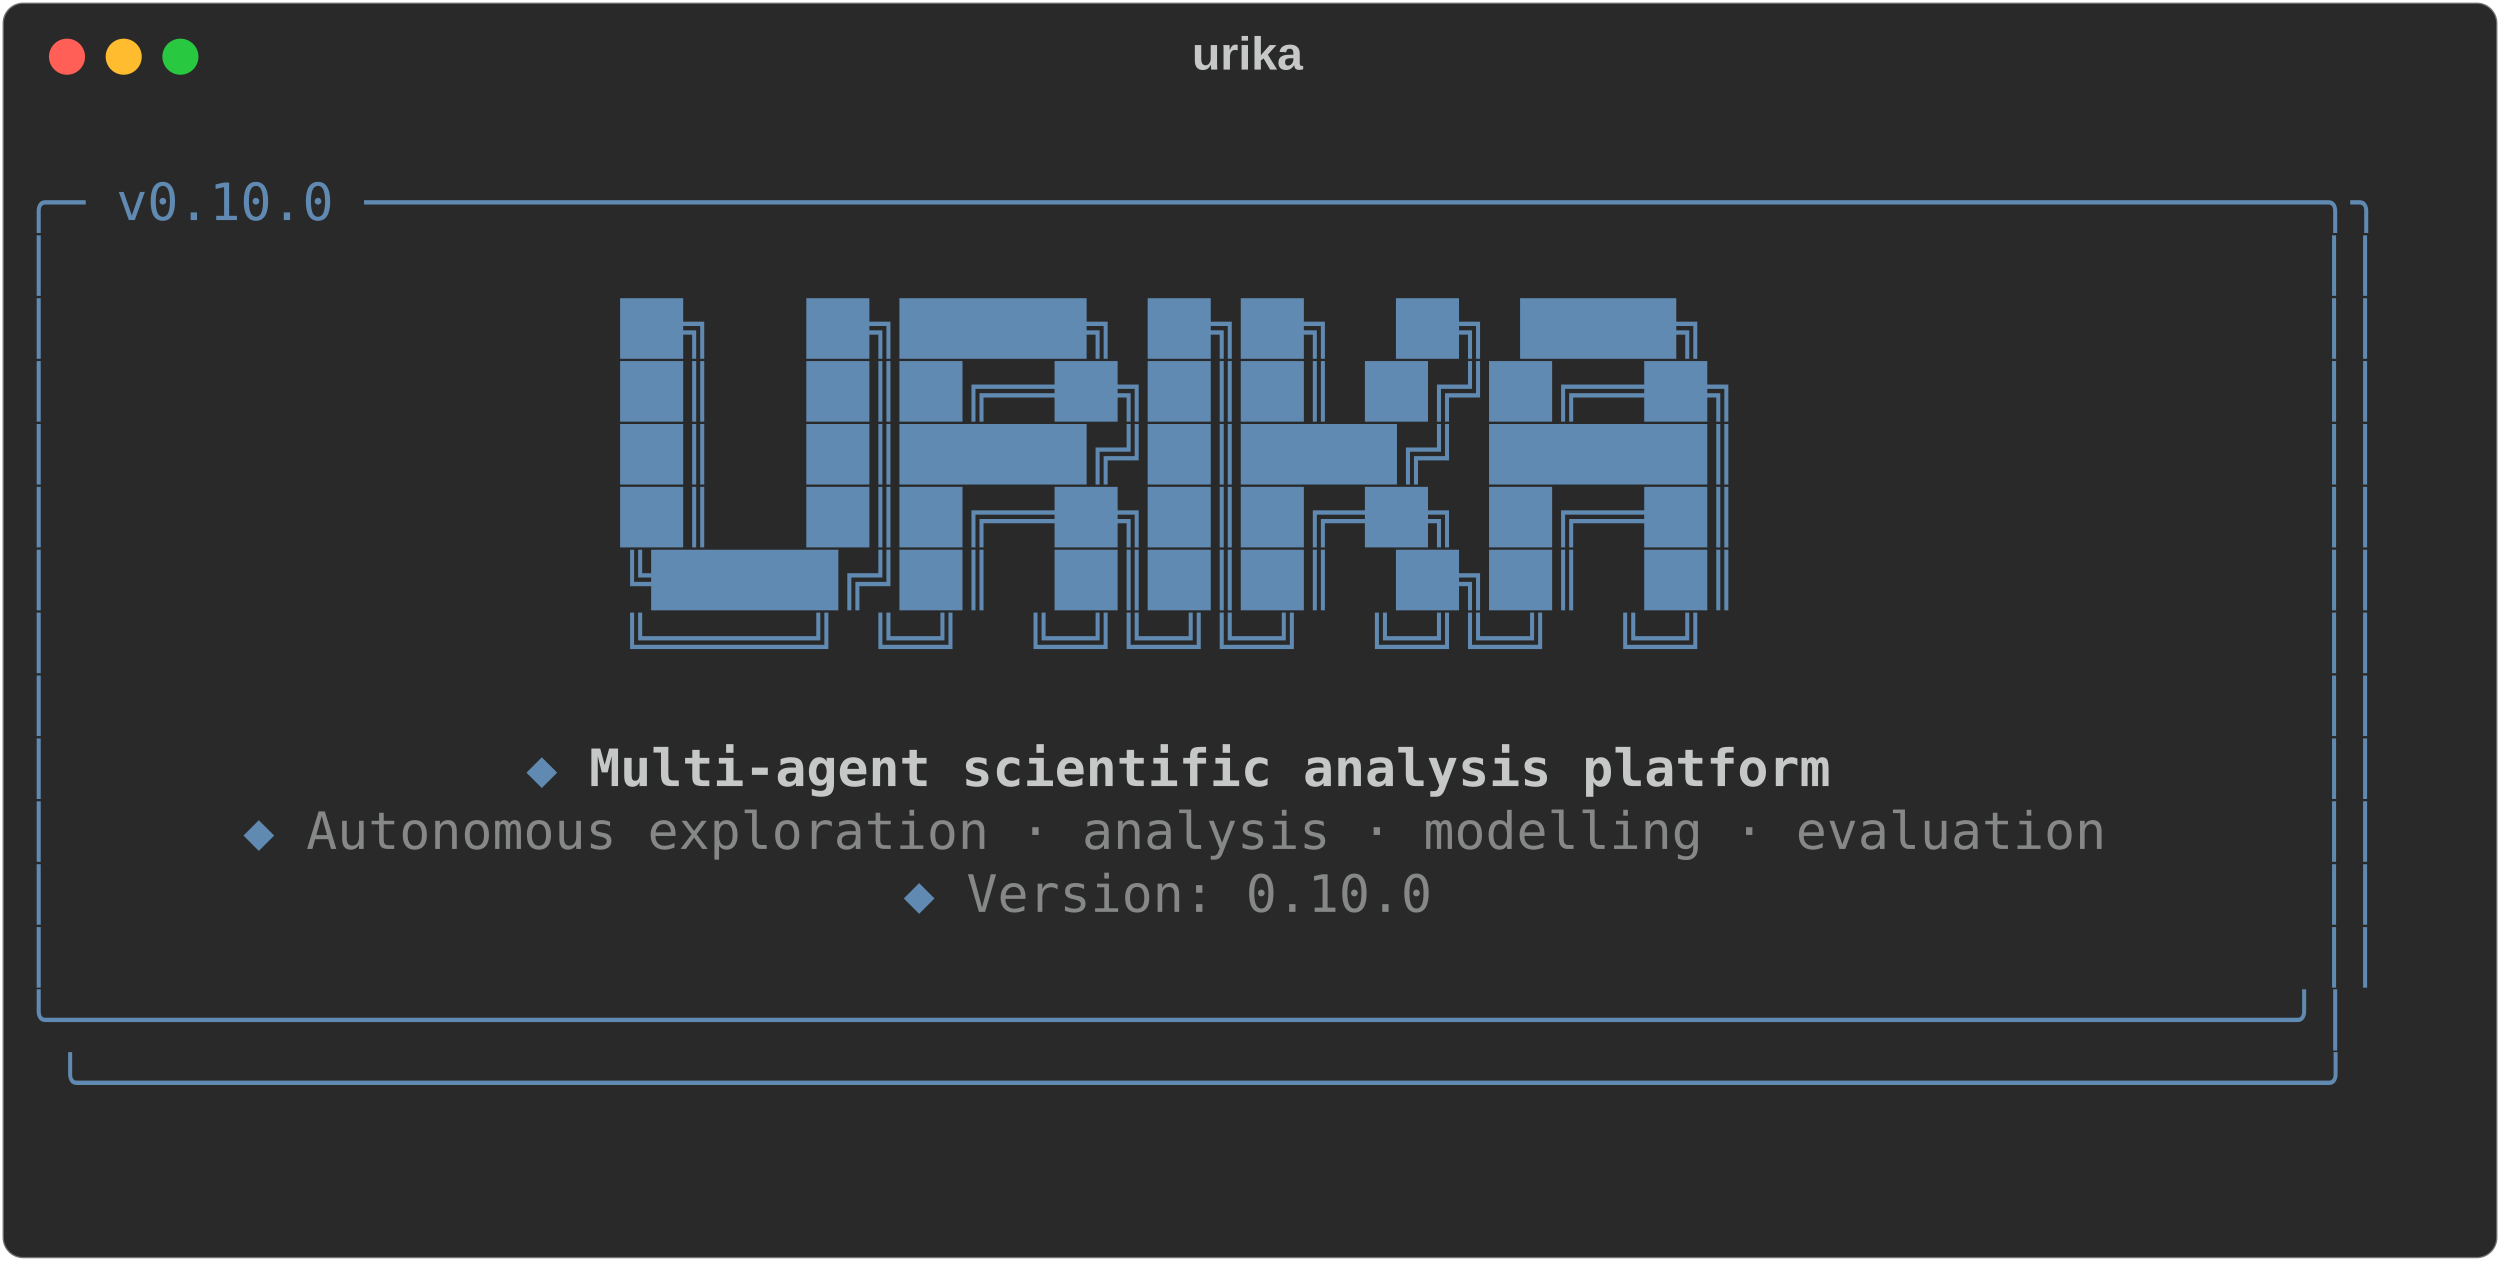
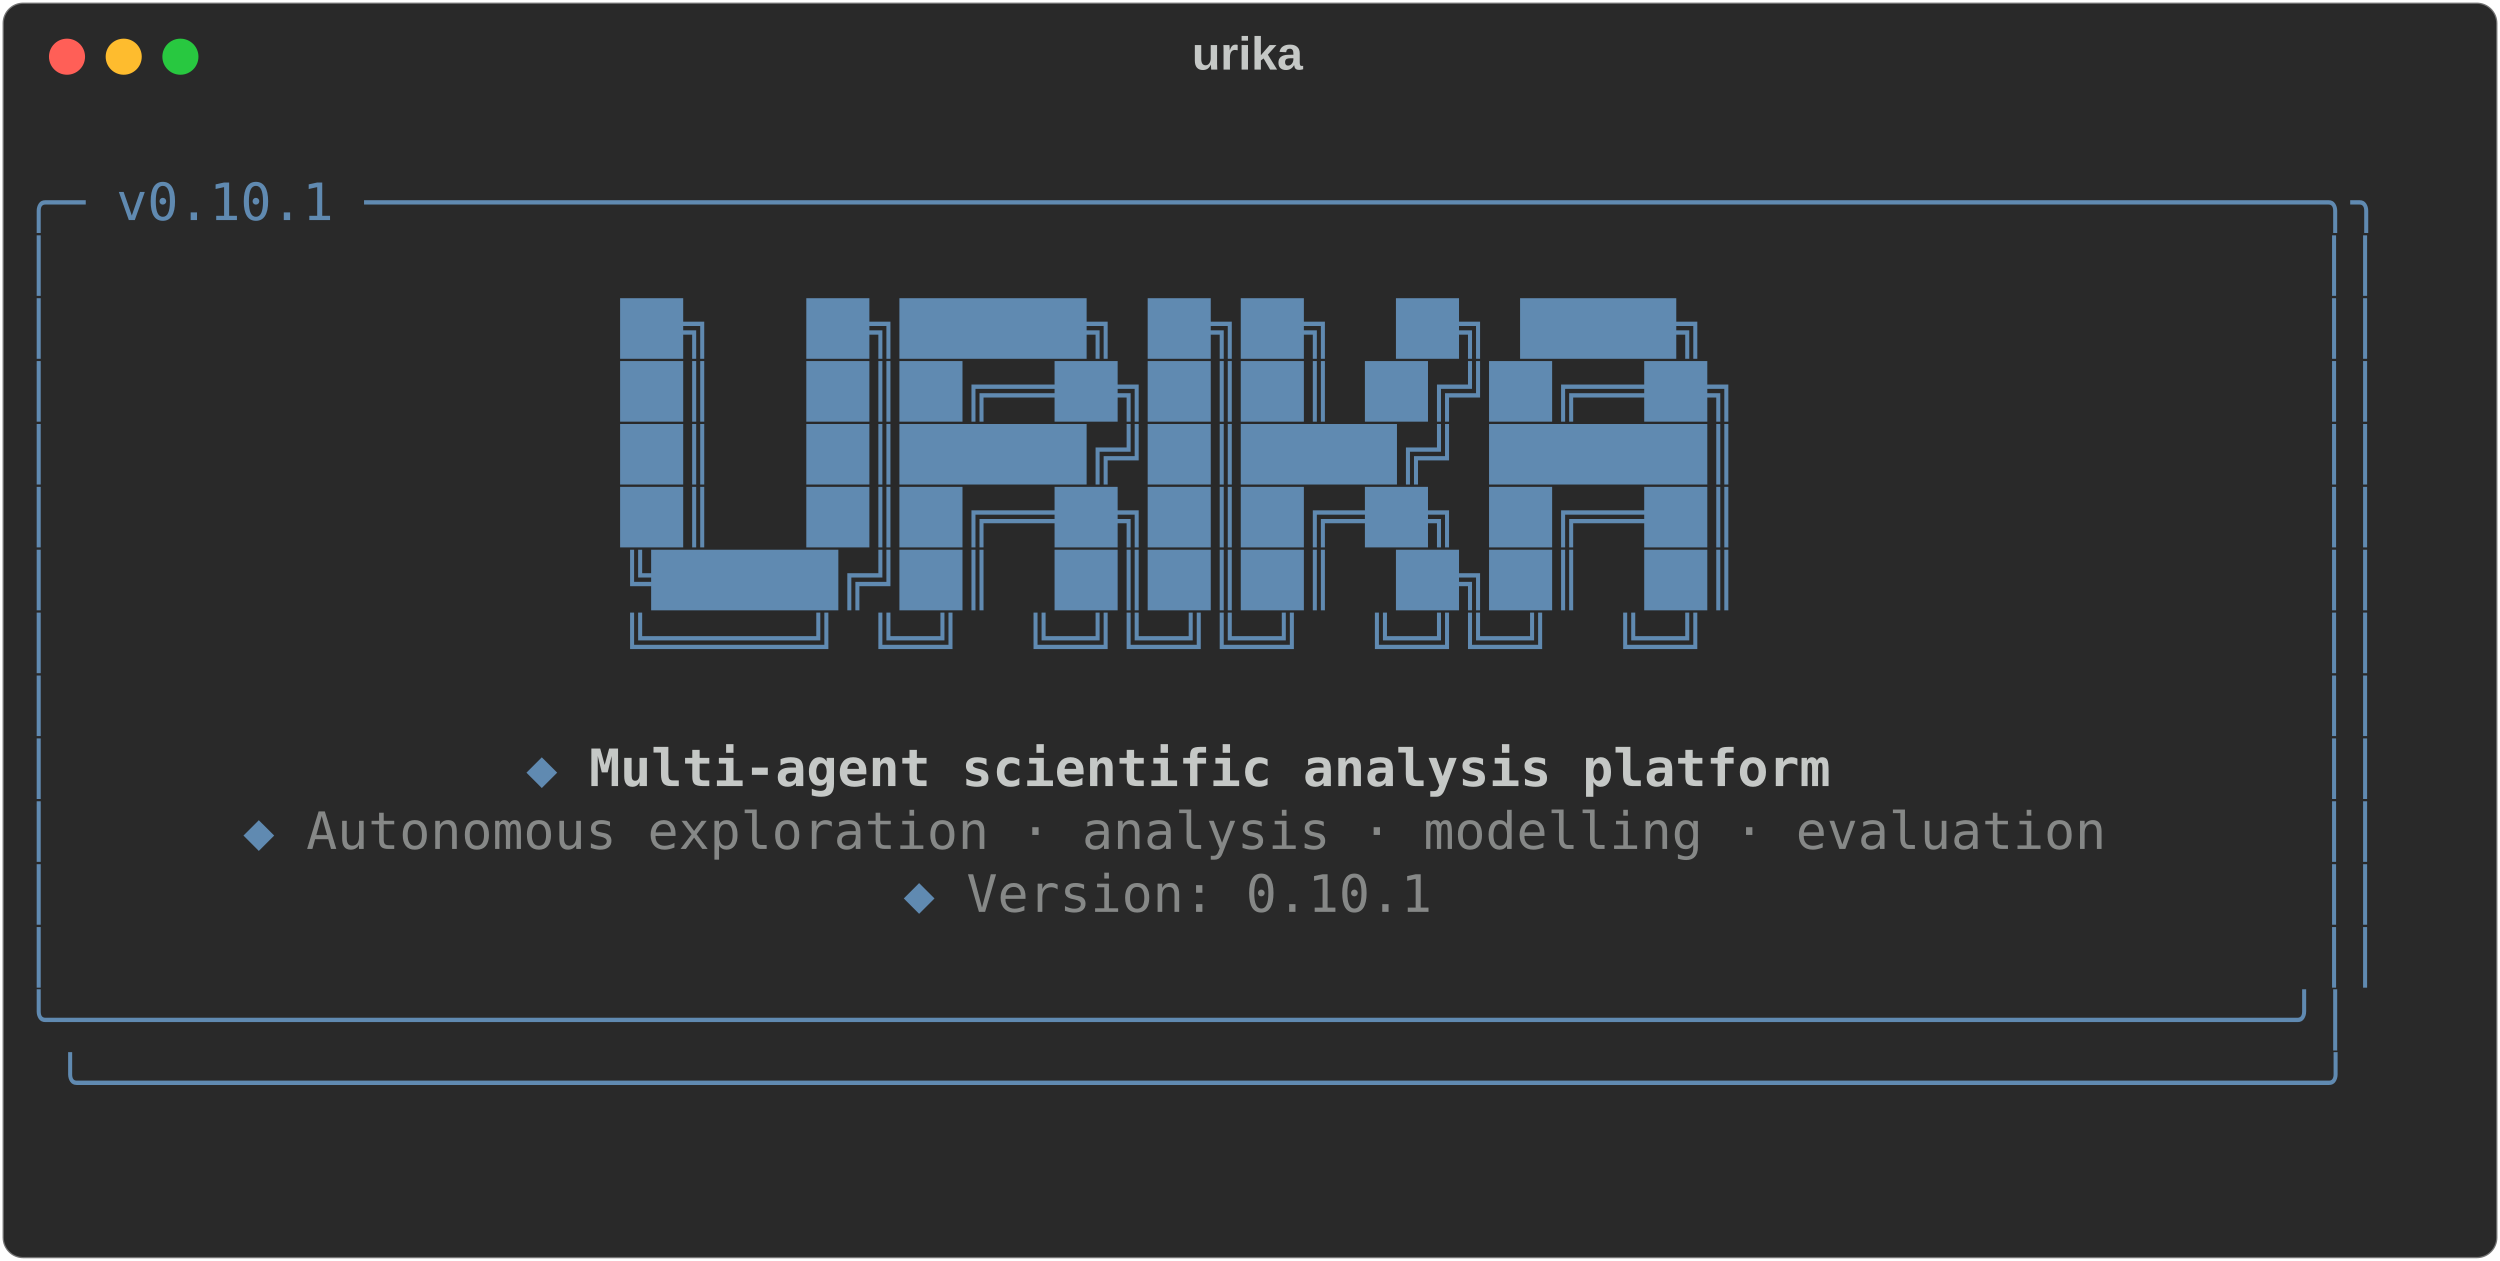
<svg xmlns="http://www.w3.org/2000/svg" class="rich-terminal" viewBox="0 0 970 489.2">
  <style>

    @font-face {
        font-family: "JetBrains Mono", "Fira Code";
        src: local("FiraCode-Regular"),
                url("https://cdnjs.cloudflare.com/ajax/libs/firacode/6.2.0/woff2/FiraCode-Regular.woff2") format("woff2"),
                url("https://cdnjs.cloudflare.com/ajax/libs/firacode/6.2.0/woff/FiraCode-Regular.woff") format("woff");
        font-style: normal;
        font-weight: 400;
    }
    @font-face {
        font-family: "JetBrains Mono", "Fira Code";
        src: local("FiraCode-Bold"),
                url("https://cdnjs.cloudflare.com/ajax/libs/firacode/6.2.0/woff2/FiraCode-Bold.woff2") format("woff2"),
                url("https://cdnjs.cloudflare.com/ajax/libs/firacode/6.2.0/woff/FiraCode-Bold.woff") format("woff");
        font-style: bold;
        font-weight: 700;
    }

-     .terminal-1007945711-matrix {
+     .terminal-1423902705-matrix {
        font-family: JetBrains Mono, Fira Code, DejaVu Sans Mono, monospace;
        font-size: 20px;
        line-height: 24.4px;
        font-variant-east-asian: full-width;
    }

-     .terminal-1007945711-title {
+     .terminal-1423902705-title {
        font-size: 18px;
        font-weight: bold;
        font-family: arial;
    }

-     .terminal-1007945711-r1 { fill: #c5c8c6 }
- .terminal-1007945711-r2 { fill: #608ab1 }
- .terminal-1007945711-r3 { fill: #c5c8c6;font-weight: bold }
- .terminal-1007945711-r4 { fill: #868887 }
+     .terminal-1423902705-r1 { fill: #c5c8c6 }
+ .terminal-1423902705-r2 { fill: #608ab1 }
+ .terminal-1423902705-r3 { fill: #c5c8c6;font-weight: bold }
+ .terminal-1423902705-r4 { fill: #868887 }
    </style>
  <defs>
-     <clipPath id="terminal-1007945711-clip-terminal">
+     <clipPath id="terminal-1423902705-clip-terminal">
      <rect x="0" y="0" width="950.6" height="438.2" />
    </clipPath>
-     <clipPath id="terminal-1007945711-line-0">
+     <clipPath id="terminal-1423902705-line-0">
      <rect x="0" y="1.5" width="951.6" height="24.65" />
    </clipPath>
-     <clipPath id="terminal-1007945711-line-1">
+     <clipPath id="terminal-1423902705-line-1">
      <rect x="0" y="25.9" width="951.6" height="24.65" />
    </clipPath>
-     <clipPath id="terminal-1007945711-line-2">
+     <clipPath id="terminal-1423902705-line-2">
      <rect x="0" y="50.3" width="951.6" height="24.65" />
    </clipPath>
-     <clipPath id="terminal-1007945711-line-3">
+     <clipPath id="terminal-1423902705-line-3">
      <rect x="0" y="74.7" width="951.6" height="24.65" />
    </clipPath>
-     <clipPath id="terminal-1007945711-line-4">
+     <clipPath id="terminal-1423902705-line-4">
      <rect x="0" y="99.1" width="951.6" height="24.65" />
    </clipPath>
-     <clipPath id="terminal-1007945711-line-5">
+     <clipPath id="terminal-1423902705-line-5">
      <rect x="0" y="123.5" width="951.6" height="24.65" />
    </clipPath>
-     <clipPath id="terminal-1007945711-line-6">
+     <clipPath id="terminal-1423902705-line-6">
      <rect x="0" y="147.9" width="951.6" height="24.65" />
    </clipPath>
-     <clipPath id="terminal-1007945711-line-7">
+     <clipPath id="terminal-1423902705-line-7">
      <rect x="0" y="172.3" width="951.6" height="24.65" />
    </clipPath>
-     <clipPath id="terminal-1007945711-line-8">
+     <clipPath id="terminal-1423902705-line-8">
      <rect x="0" y="196.7" width="951.6" height="24.65" />
    </clipPath>
-     <clipPath id="terminal-1007945711-line-9">
+     <clipPath id="terminal-1423902705-line-9">
      <rect x="0" y="221.1" width="951.6" height="24.65" />
    </clipPath>
-     <clipPath id="terminal-1007945711-line-10">
+     <clipPath id="terminal-1423902705-line-10">
      <rect x="0" y="245.5" width="951.6" height="24.65" />
    </clipPath>
-     <clipPath id="terminal-1007945711-line-11">
+     <clipPath id="terminal-1423902705-line-11">
      <rect x="0" y="269.9" width="951.6" height="24.65" />
    </clipPath>
-     <clipPath id="terminal-1007945711-line-12">
+     <clipPath id="terminal-1423902705-line-12">
      <rect x="0" y="294.3" width="951.6" height="24.65" />
    </clipPath>
-     <clipPath id="terminal-1007945711-line-13">
+     <clipPath id="terminal-1423902705-line-13">
      <rect x="0" y="318.7" width="951.6" height="24.65" />
    </clipPath>
-     <clipPath id="terminal-1007945711-line-14">
+     <clipPath id="terminal-1423902705-line-14">
      <rect x="0" y="343.1" width="951.6" height="24.65" />
    </clipPath>
-     <clipPath id="terminal-1007945711-line-15">
+     <clipPath id="terminal-1423902705-line-15">
      <rect x="0" y="367.5" width="951.6" height="24.65" />
    </clipPath>
-     <clipPath id="terminal-1007945711-line-16">
+     <clipPath id="terminal-1423902705-line-16">
      <rect x="0" y="391.9" width="951.6" height="24.65" />
    </clipPath>
  </defs>
  <rect fill="#292929" stroke="rgba(255,255,255,0.35)" stroke-width="1" x="1" y="1" width="968" height="487.2" rx="8" />
-   <text class="terminal-1007945711-title" fill="#c5c8c6" text-anchor="middle" x="484" y="27">urika</text>
+   <text class="terminal-1423902705-title" fill="#c5c8c6" text-anchor="middle" x="484" y="27">urika</text>
  <g transform="translate(26,22)">
    <circle cx="0" cy="0" r="7" fill="#ff5f57" />
    <circle cx="22" cy="0" r="7" fill="#febc2e" />
    <circle cx="44" cy="0" r="7" fill="#28c840" />
  </g>
-   <g transform="translate(9, 41)" clip-path="url(#terminal-1007945711-clip-terminal)">
-     <g class="terminal-1007945711-matrix">
-       <text class="terminal-1007945711-r1" x="951.6" y="20" textLength="12.2" clip-path="url(#terminal-1007945711-line-0)">
+   <g transform="translate(9, 41)" clip-path="url(#terminal-1423902705-clip-terminal)">
+     <g class="terminal-1423902705-matrix">
+       <text class="terminal-1423902705-r1" x="951.6" y="20" textLength="12.2" clip-path="url(#terminal-1423902705-line-0)">
</text>
-       <text class="terminal-1007945711-r2" x="0" y="44.4" textLength="927.2" clip-path="url(#terminal-1007945711-line-1)">╭─ v0.10.0 ───────────────────────────────────────────────────────────────╮╮</text>
-       <text class="terminal-1007945711-r1" x="951.6" y="44.4" textLength="12.2" clip-path="url(#terminal-1007945711-line-1)">
+       <text class="terminal-1423902705-r2" x="0" y="44.4" textLength="927.2" clip-path="url(#terminal-1423902705-line-1)">╭─ v0.10.1 ───────────────────────────────────────────────────────────────╮╮</text>
+       <text class="terminal-1423902705-r1" x="951.6" y="44.4" textLength="12.2" clip-path="url(#terminal-1423902705-line-1)">
</text>
-       <text class="terminal-1007945711-r2" x="0" y="68.8" textLength="12.2" clip-path="url(#terminal-1007945711-line-2)">│</text>
-       <text class="terminal-1007945711-r2" x="890.6" y="68.8" textLength="24.4" clip-path="url(#terminal-1007945711-line-2)">││</text>
-       <text class="terminal-1007945711-r1" x="951.6" y="68.8" textLength="12.2" clip-path="url(#terminal-1007945711-line-2)">
+       <text class="terminal-1423902705-r2" x="0" y="68.8" textLength="12.2" clip-path="url(#terminal-1423902705-line-2)">│</text>
+       <text class="terminal-1423902705-r2" x="890.6" y="68.8" textLength="24.4" clip-path="url(#terminal-1423902705-line-2)">││</text>
+       <text class="terminal-1423902705-r1" x="951.6" y="68.8" textLength="12.2" clip-path="url(#terminal-1423902705-line-2)">
</text>
-       <text class="terminal-1007945711-r2" x="0" y="93.2" textLength="12.2" clip-path="url(#terminal-1007945711-line-3)">│</text>
-       <text class="terminal-1007945711-r2" x="231.8" y="93.2" textLength="439.2" clip-path="url(#terminal-1007945711-line-3)">██╗   ██╗██████╗ ██╗██╗  ██╗ █████╗ </text>
-       <text class="terminal-1007945711-r2" x="890.6" y="93.2" textLength="24.4" clip-path="url(#terminal-1007945711-line-3)">││</text>
-       <text class="terminal-1007945711-r1" x="951.6" y="93.2" textLength="12.2" clip-path="url(#terminal-1007945711-line-3)">
+       <text class="terminal-1423902705-r2" x="0" y="93.2" textLength="12.2" clip-path="url(#terminal-1423902705-line-3)">│</text>
+       <text class="terminal-1423902705-r2" x="231.8" y="93.2" textLength="439.2" clip-path="url(#terminal-1423902705-line-3)">██╗   ██╗██████╗ ██╗██╗  ██╗ █████╗ </text>
+       <text class="terminal-1423902705-r2" x="890.6" y="93.2" textLength="24.4" clip-path="url(#terminal-1423902705-line-3)">││</text>
+       <text class="terminal-1423902705-r1" x="951.6" y="93.2" textLength="12.2" clip-path="url(#terminal-1423902705-line-3)">
</text>
-       <text class="terminal-1007945711-r2" x="0" y="117.6" textLength="12.2" clip-path="url(#terminal-1007945711-line-4)">│</text>
-       <text class="terminal-1007945711-r2" x="231.8" y="117.6" textLength="439.2" clip-path="url(#terminal-1007945711-line-4)">██║   ██║██╔══██╗██║██║ ██╔╝██╔══██╗</text>
-       <text class="terminal-1007945711-r2" x="890.6" y="117.6" textLength="24.4" clip-path="url(#terminal-1007945711-line-4)">││</text>
-       <text class="terminal-1007945711-r1" x="951.6" y="117.6" textLength="12.2" clip-path="url(#terminal-1007945711-line-4)">
+       <text class="terminal-1423902705-r2" x="0" y="117.6" textLength="12.2" clip-path="url(#terminal-1423902705-line-4)">│</text>
+       <text class="terminal-1423902705-r2" x="231.8" y="117.6" textLength="439.2" clip-path="url(#terminal-1423902705-line-4)">██║   ██║██╔══██╗██║██║ ██╔╝██╔══██╗</text>
+       <text class="terminal-1423902705-r2" x="890.6" y="117.6" textLength="24.4" clip-path="url(#terminal-1423902705-line-4)">││</text>
+       <text class="terminal-1423902705-r1" x="951.6" y="117.6" textLength="12.2" clip-path="url(#terminal-1423902705-line-4)">
</text>
-       <text class="terminal-1007945711-r2" x="0" y="142" textLength="12.2" clip-path="url(#terminal-1007945711-line-5)">│</text>
-       <text class="terminal-1007945711-r2" x="231.8" y="142" textLength="439.2" clip-path="url(#terminal-1007945711-line-5)">██║   ██║██████╔╝██║█████╔╝ ███████║</text>
-       <text class="terminal-1007945711-r2" x="890.6" y="142" textLength="24.4" clip-path="url(#terminal-1007945711-line-5)">││</text>
-       <text class="terminal-1007945711-r1" x="951.6" y="142" textLength="12.2" clip-path="url(#terminal-1007945711-line-5)">
+       <text class="terminal-1423902705-r2" x="0" y="142" textLength="12.2" clip-path="url(#terminal-1423902705-line-5)">│</text>
+       <text class="terminal-1423902705-r2" x="231.8" y="142" textLength="439.2" clip-path="url(#terminal-1423902705-line-5)">██║   ██║██████╔╝██║█████╔╝ ███████║</text>
+       <text class="terminal-1423902705-r2" x="890.6" y="142" textLength="24.4" clip-path="url(#terminal-1423902705-line-5)">││</text>
+       <text class="terminal-1423902705-r1" x="951.6" y="142" textLength="12.2" clip-path="url(#terminal-1423902705-line-5)">
</text>
-       <text class="terminal-1007945711-r2" x="0" y="166.4" textLength="12.2" clip-path="url(#terminal-1007945711-line-6)">│</text>
-       <text class="terminal-1007945711-r2" x="231.8" y="166.4" textLength="439.2" clip-path="url(#terminal-1007945711-line-6)">██║   ██║██╔══██╗██║██╔═██╗ ██╔══██║</text>
-       <text class="terminal-1007945711-r2" x="890.6" y="166.4" textLength="24.4" clip-path="url(#terminal-1007945711-line-6)">││</text>
-       <text class="terminal-1007945711-r1" x="951.6" y="166.4" textLength="12.2" clip-path="url(#terminal-1007945711-line-6)">
+       <text class="terminal-1423902705-r2" x="0" y="166.4" textLength="12.2" clip-path="url(#terminal-1423902705-line-6)">│</text>
+       <text class="terminal-1423902705-r2" x="231.8" y="166.4" textLength="439.2" clip-path="url(#terminal-1423902705-line-6)">██║   ██║██╔══██╗██║██╔═██╗ ██╔══██║</text>
+       <text class="terminal-1423902705-r2" x="890.6" y="166.4" textLength="24.4" clip-path="url(#terminal-1423902705-line-6)">││</text>
+       <text class="terminal-1423902705-r1" x="951.6" y="166.4" textLength="12.2" clip-path="url(#terminal-1423902705-line-6)">
</text>
-       <text class="terminal-1007945711-r2" x="0" y="190.8" textLength="12.2" clip-path="url(#terminal-1007945711-line-7)">│</text>
-       <text class="terminal-1007945711-r2" x="231.8" y="190.8" textLength="439.2" clip-path="url(#terminal-1007945711-line-7)">╚██████╔╝██║  ██║██║██║  ██╗██║  ██║</text>
-       <text class="terminal-1007945711-r2" x="890.6" y="190.8" textLength="24.4" clip-path="url(#terminal-1007945711-line-7)">││</text>
-       <text class="terminal-1007945711-r1" x="951.6" y="190.8" textLength="12.2" clip-path="url(#terminal-1007945711-line-7)">
+       <text class="terminal-1423902705-r2" x="0" y="190.8" textLength="12.2" clip-path="url(#terminal-1423902705-line-7)">│</text>
+       <text class="terminal-1423902705-r2" x="231.8" y="190.8" textLength="439.2" clip-path="url(#terminal-1423902705-line-7)">╚██████╔╝██║  ██║██║██║  ██╗██║  ██║</text>
+       <text class="terminal-1423902705-r2" x="890.6" y="190.8" textLength="24.4" clip-path="url(#terminal-1423902705-line-7)">││</text>
+       <text class="terminal-1423902705-r1" x="951.6" y="190.8" textLength="12.2" clip-path="url(#terminal-1423902705-line-7)">
</text>
-       <text class="terminal-1007945711-r2" x="0" y="215.2" textLength="12.2" clip-path="url(#terminal-1007945711-line-8)">│</text>
-       <text class="terminal-1007945711-r2" x="231.8" y="215.2" textLength="439.2" clip-path="url(#terminal-1007945711-line-8)"> ╚═════╝ ╚═╝  ╚═╝╚═╝╚═╝  ╚═╝╚═╝  ╚═╝</text>
-       <text class="terminal-1007945711-r2" x="890.6" y="215.2" textLength="24.4" clip-path="url(#terminal-1007945711-line-8)">││</text>
-       <text class="terminal-1007945711-r1" x="951.6" y="215.2" textLength="12.2" clip-path="url(#terminal-1007945711-line-8)">
+       <text class="terminal-1423902705-r2" x="0" y="215.2" textLength="12.2" clip-path="url(#terminal-1423902705-line-8)">│</text>
+       <text class="terminal-1423902705-r2" x="231.8" y="215.2" textLength="439.2" clip-path="url(#terminal-1423902705-line-8)"> ╚═════╝ ╚═╝  ╚═╝╚═╝╚═╝  ╚═╝╚═╝  ╚═╝</text>
+       <text class="terminal-1423902705-r2" x="890.6" y="215.2" textLength="24.4" clip-path="url(#terminal-1423902705-line-8)">││</text>
+       <text class="terminal-1423902705-r1" x="951.6" y="215.2" textLength="12.2" clip-path="url(#terminal-1423902705-line-8)">
</text>
-       <text class="terminal-1007945711-r2" x="0" y="239.6" textLength="12.2" clip-path="url(#terminal-1007945711-line-9)">│</text>
-       <text class="terminal-1007945711-r2" x="890.6" y="239.6" textLength="24.4" clip-path="url(#terminal-1007945711-line-9)">││</text>
-       <text class="terminal-1007945711-r1" x="951.6" y="239.6" textLength="12.2" clip-path="url(#terminal-1007945711-line-9)">
+       <text class="terminal-1423902705-r2" x="0" y="239.6" textLength="12.2" clip-path="url(#terminal-1423902705-line-9)">│</text>
+       <text class="terminal-1423902705-r2" x="890.6" y="239.6" textLength="24.4" clip-path="url(#terminal-1423902705-line-9)">││</text>
+       <text class="terminal-1423902705-r1" x="951.6" y="239.6" textLength="12.2" clip-path="url(#terminal-1423902705-line-9)">
</text>
-       <text class="terminal-1007945711-r2" x="0" y="264" textLength="12.2" clip-path="url(#terminal-1007945711-line-10)">│</text>
-       <text class="terminal-1007945711-r2" x="195.2" y="264" textLength="12.2" clip-path="url(#terminal-1007945711-line-10)">◆</text>
-       <text class="terminal-1007945711-r3" x="219.6" y="264" textLength="488" clip-path="url(#terminal-1007945711-line-10)">Multi-agent scientific analysis platform</text>
-       <text class="terminal-1007945711-r2" x="890.6" y="264" textLength="24.4" clip-path="url(#terminal-1007945711-line-10)">││</text>
-       <text class="terminal-1007945711-r1" x="951.6" y="264" textLength="12.2" clip-path="url(#terminal-1007945711-line-10)">
+       <text class="terminal-1423902705-r2" x="0" y="264" textLength="12.2" clip-path="url(#terminal-1423902705-line-10)">│</text>
+       <text class="terminal-1423902705-r2" x="195.2" y="264" textLength="12.2" clip-path="url(#terminal-1423902705-line-10)">◆</text>
+       <text class="terminal-1423902705-r3" x="219.6" y="264" textLength="488" clip-path="url(#terminal-1423902705-line-10)">Multi-agent scientific analysis platform</text>
+       <text class="terminal-1423902705-r2" x="890.6" y="264" textLength="24.4" clip-path="url(#terminal-1423902705-line-10)">││</text>
+       <text class="terminal-1423902705-r1" x="951.6" y="264" textLength="12.2" clip-path="url(#terminal-1423902705-line-10)">
</text>
-       <text class="terminal-1007945711-r2" x="0" y="288.4" textLength="12.2" clip-path="url(#terminal-1007945711-line-11)">│</text>
-       <text class="terminal-1007945711-r2" x="85.4" y="288.4" textLength="12.2" clip-path="url(#terminal-1007945711-line-11)">◆</text>
-       <text class="terminal-1007945711-r4" x="109.8" y="288.4" textLength="707.6" clip-path="url(#terminal-1007945711-line-11)">Autonomous exploration · analysis · modelling · evaluation</text>
-       <text class="terminal-1007945711-r2" x="890.6" y="288.4" textLength="24.4" clip-path="url(#terminal-1007945711-line-11)">││</text>
-       <text class="terminal-1007945711-r1" x="951.6" y="288.4" textLength="12.2" clip-path="url(#terminal-1007945711-line-11)">
+       <text class="terminal-1423902705-r2" x="0" y="288.4" textLength="12.2" clip-path="url(#terminal-1423902705-line-11)">│</text>
+       <text class="terminal-1423902705-r2" x="85.4" y="288.4" textLength="12.2" clip-path="url(#terminal-1423902705-line-11)">◆</text>
+       <text class="terminal-1423902705-r4" x="109.8" y="288.4" textLength="707.6" clip-path="url(#terminal-1423902705-line-11)">Autonomous exploration · analysis · modelling · evaluation</text>
+       <text class="terminal-1423902705-r2" x="890.6" y="288.4" textLength="24.4" clip-path="url(#terminal-1423902705-line-11)">││</text>
+       <text class="terminal-1423902705-r1" x="951.6" y="288.4" textLength="12.2" clip-path="url(#terminal-1423902705-line-11)">
</text>
-       <text class="terminal-1007945711-r2" x="0" y="312.8" textLength="12.2" clip-path="url(#terminal-1007945711-line-12)">│</text>
-       <text class="terminal-1007945711-r2" x="341.6" y="312.8" textLength="12.2" clip-path="url(#terminal-1007945711-line-12)">◆</text>
-       <text class="terminal-1007945711-r4" x="366" y="312.8" textLength="183" clip-path="url(#terminal-1007945711-line-12)">Version: 0.10.0</text>
-       <text class="terminal-1007945711-r2" x="890.6" y="312.8" textLength="24.4" clip-path="url(#terminal-1007945711-line-12)">││</text>
-       <text class="terminal-1007945711-r1" x="951.6" y="312.8" textLength="12.2" clip-path="url(#terminal-1007945711-line-12)">
+       <text class="terminal-1423902705-r2" x="0" y="312.8" textLength="12.2" clip-path="url(#terminal-1423902705-line-12)">│</text>
+       <text class="terminal-1423902705-r2" x="341.6" y="312.8" textLength="12.2" clip-path="url(#terminal-1423902705-line-12)">◆</text>
+       <text class="terminal-1423902705-r4" x="366" y="312.8" textLength="183" clip-path="url(#terminal-1423902705-line-12)">Version: 0.10.1</text>
+       <text class="terminal-1423902705-r2" x="890.6" y="312.8" textLength="24.4" clip-path="url(#terminal-1423902705-line-12)">││</text>
+       <text class="terminal-1423902705-r1" x="951.6" y="312.8" textLength="12.2" clip-path="url(#terminal-1423902705-line-12)">
</text>
-       <text class="terminal-1007945711-r2" x="0" y="337.2" textLength="12.2" clip-path="url(#terminal-1007945711-line-13)">│</text>
-       <text class="terminal-1007945711-r2" x="890.6" y="337.2" textLength="24.4" clip-path="url(#terminal-1007945711-line-13)">││</text>
-       <text class="terminal-1007945711-r1" x="951.6" y="337.2" textLength="12.2" clip-path="url(#terminal-1007945711-line-13)">
+       <text class="terminal-1423902705-r2" x="0" y="337.2" textLength="12.2" clip-path="url(#terminal-1423902705-line-13)">│</text>
+       <text class="terminal-1423902705-r2" x="890.6" y="337.2" textLength="24.4" clip-path="url(#terminal-1423902705-line-13)">││</text>
+       <text class="terminal-1423902705-r1" x="951.6" y="337.2" textLength="12.2" clip-path="url(#terminal-1423902705-line-13)">
</text>
-       <text class="terminal-1007945711-r2" x="0" y="361.6" textLength="915" clip-path="url(#terminal-1007945711-line-14)">╰────────────────────────────────────────────────────────────────────────╯│</text>
-       <text class="terminal-1007945711-r1" x="951.6" y="361.6" textLength="12.2" clip-path="url(#terminal-1007945711-line-14)">
+       <text class="terminal-1423902705-r2" x="0" y="361.6" textLength="915" clip-path="url(#terminal-1423902705-line-14)">╰────────────────────────────────────────────────────────────────────────╯│</text>
+       <text class="terminal-1423902705-r1" x="951.6" y="361.6" textLength="12.2" clip-path="url(#terminal-1423902705-line-14)">
</text>
-       <text class="terminal-1007945711-r2" x="12.2" y="386" textLength="902.8" clip-path="url(#terminal-1007945711-line-15)">╰────────────────────────────────────────────────────────────────────────╯</text>
-       <text class="terminal-1007945711-r1" x="951.6" y="386" textLength="12.2" clip-path="url(#terminal-1007945711-line-15)">
+       <text class="terminal-1423902705-r2" x="12.2" y="386" textLength="902.8" clip-path="url(#terminal-1423902705-line-15)">╰────────────────────────────────────────────────────────────────────────╯</text>
+       <text class="terminal-1423902705-r1" x="951.6" y="386" textLength="12.2" clip-path="url(#terminal-1423902705-line-15)">
</text>
-       <text class="terminal-1007945711-r1" x="951.6" y="410.4" textLength="12.2" clip-path="url(#terminal-1007945711-line-16)">
+       <text class="terminal-1423902705-r1" x="951.6" y="410.4" textLength="12.2" clip-path="url(#terminal-1423902705-line-16)">
</text>
-       <text class="terminal-1007945711-r1" x="951.6" y="434.8" textLength="12.2" clip-path="url(#terminal-1007945711-line-17)">
+       <text class="terminal-1423902705-r1" x="951.6" y="434.8" textLength="12.2" clip-path="url(#terminal-1423902705-line-17)">
</text>
    </g>
  </g>
</svg>
